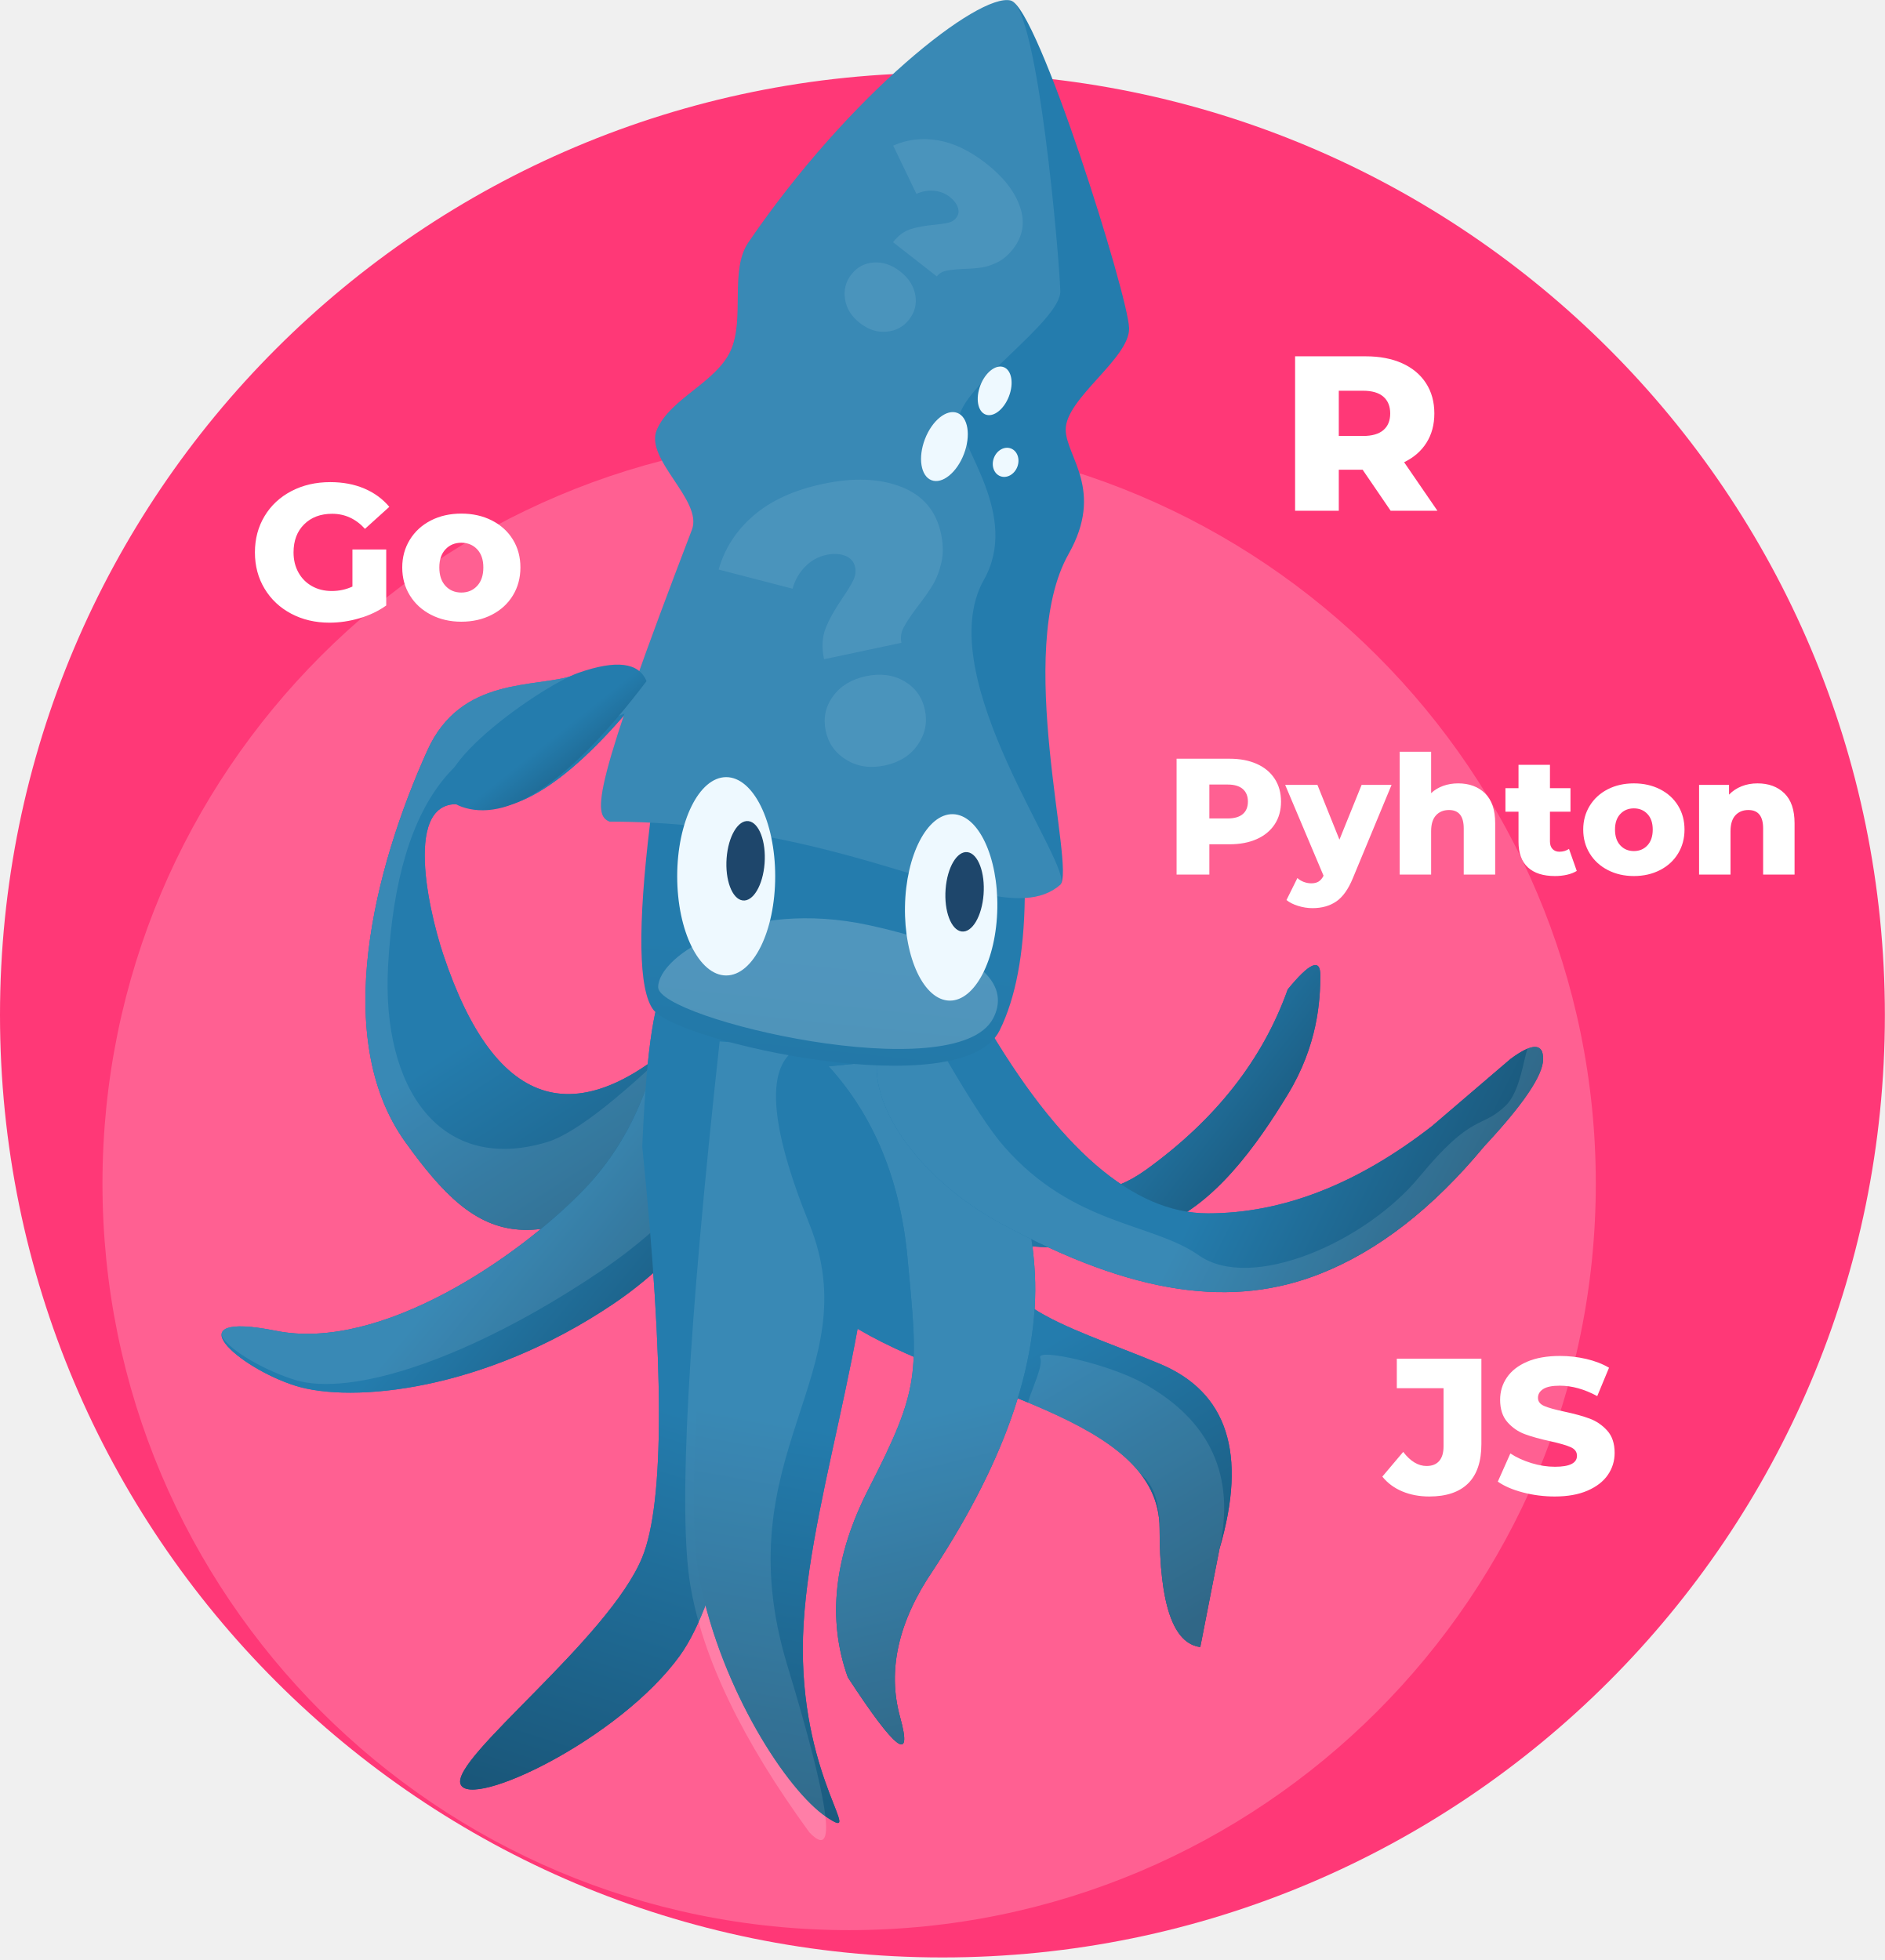
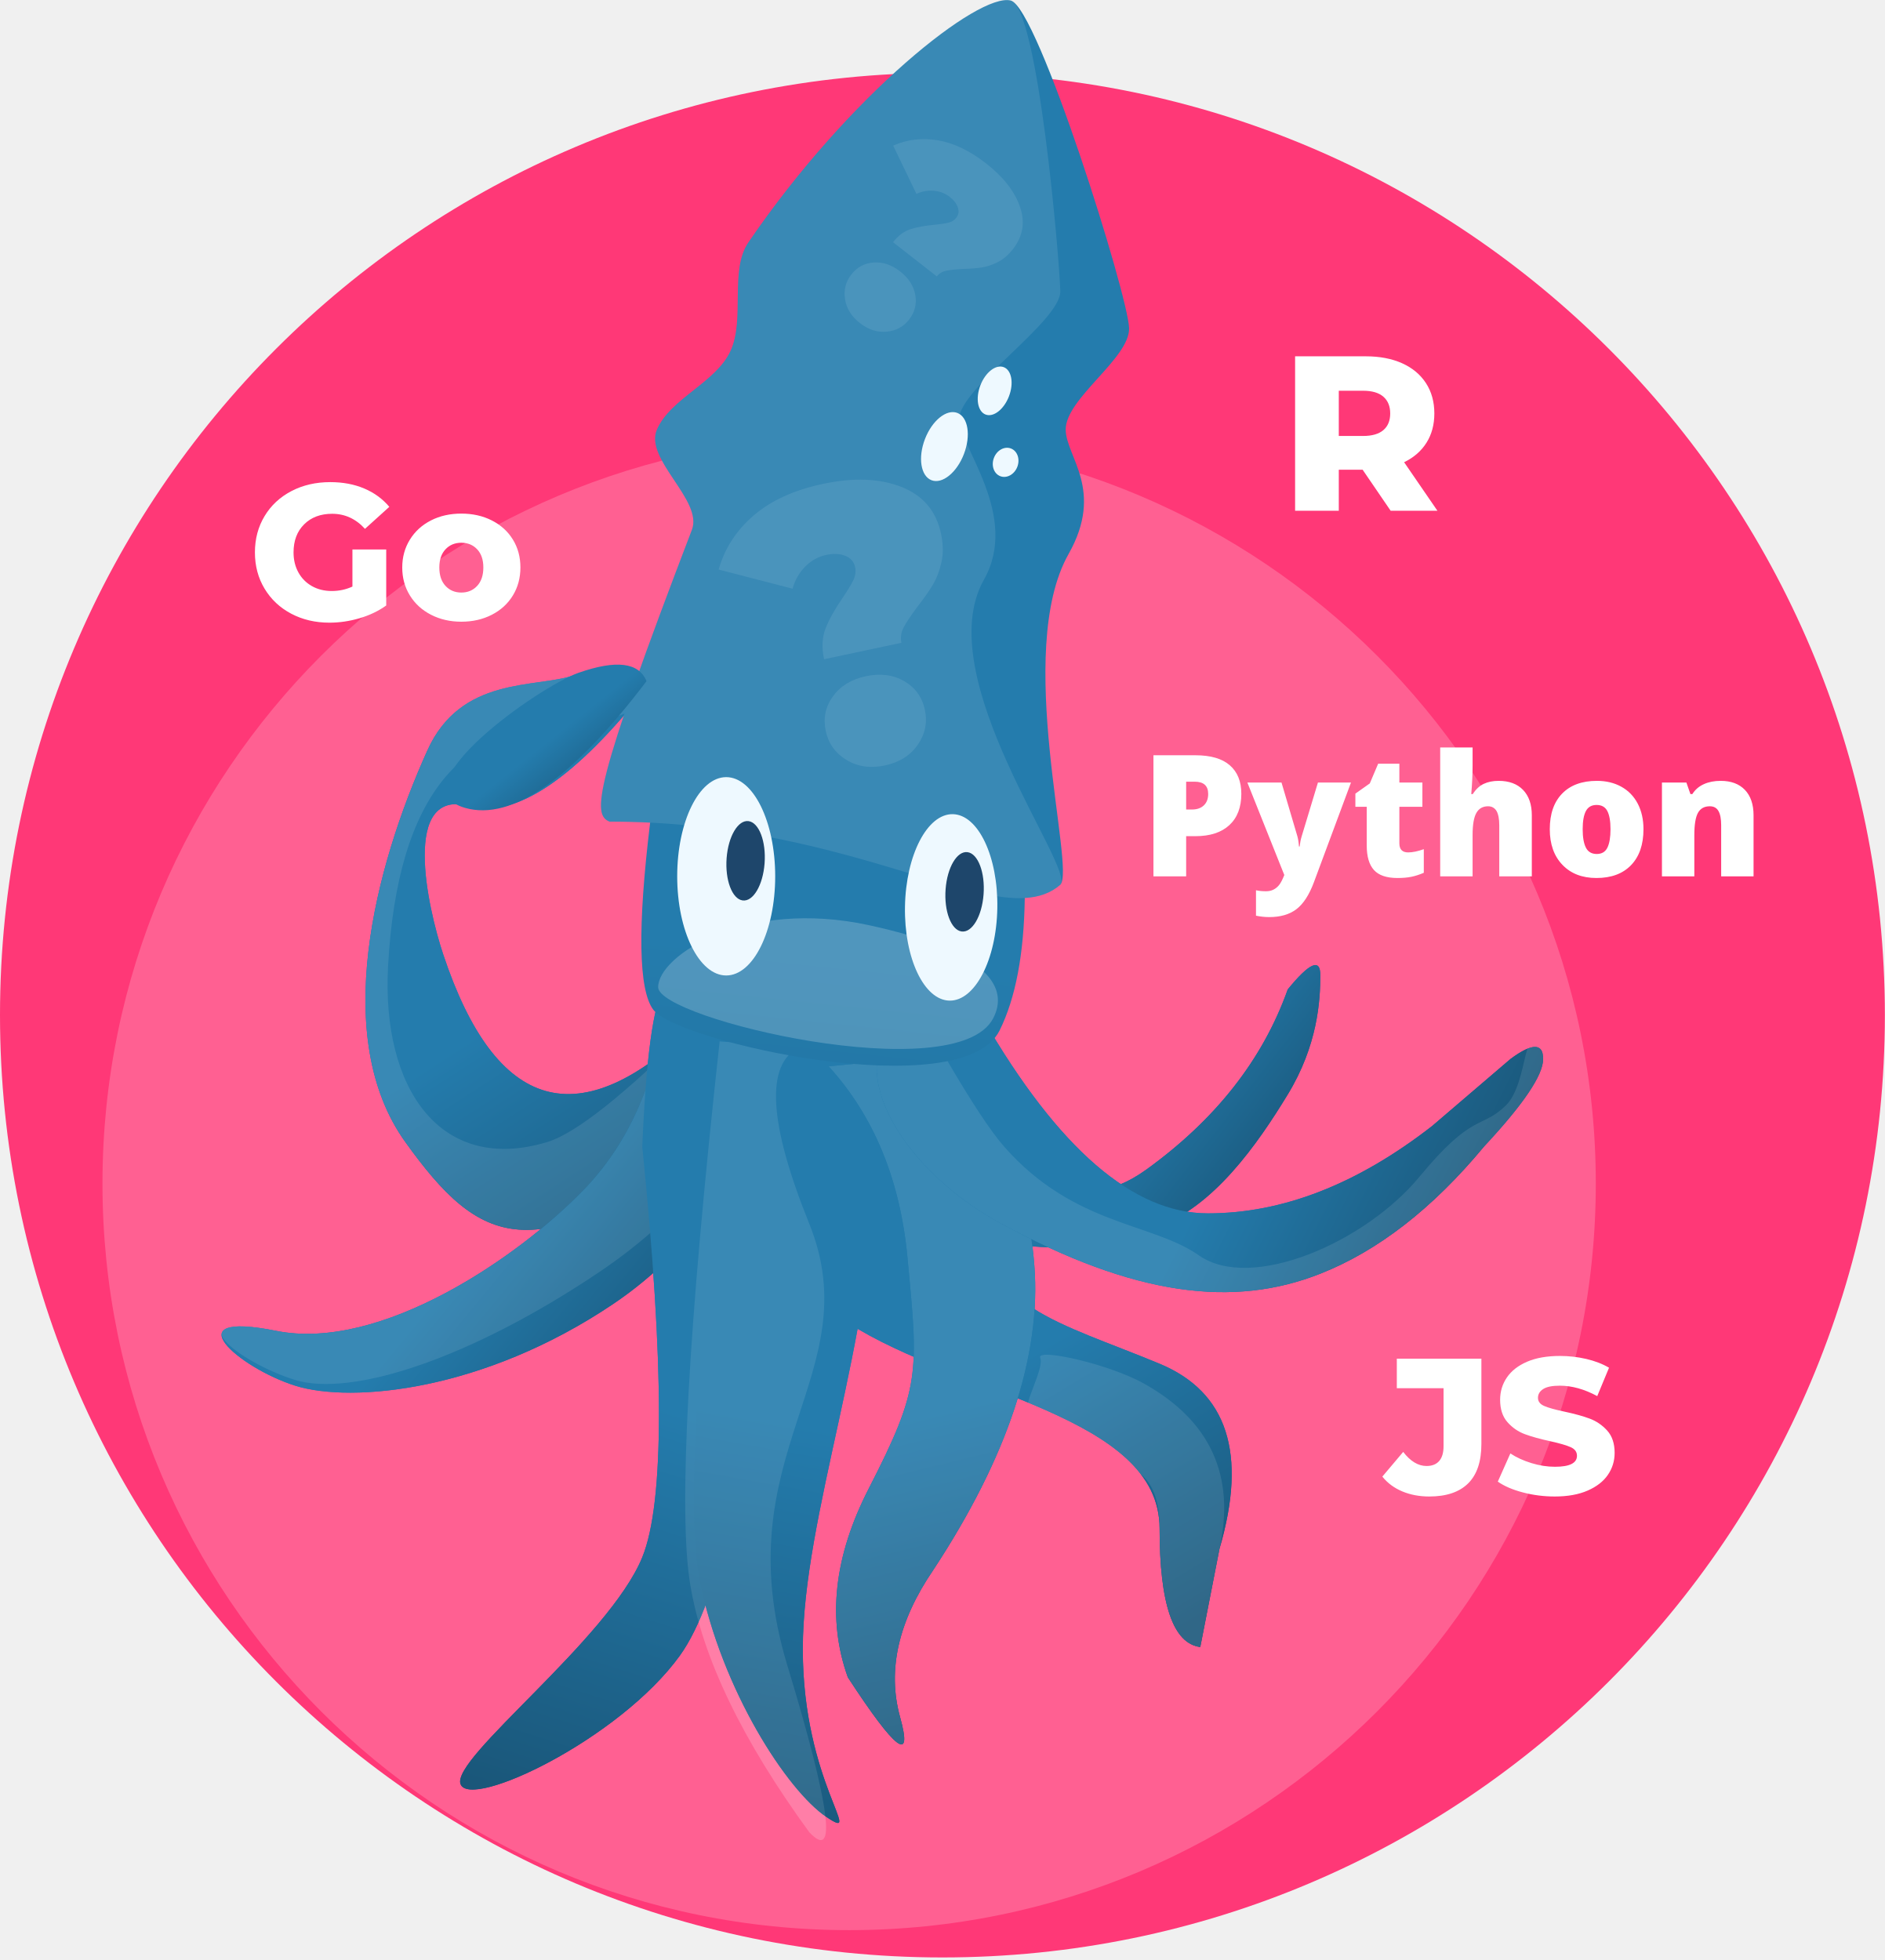
<svg xmlns="http://www.w3.org/2000/svg" xmlns:xlink="http://www.w3.org/1999/xlink" width="200px" height="208px" viewBox="0 0 200 208" version="1.1">
  <defs>
    <linearGradient x1="29.098%" y1="3.589%" x2="74.162%" y2="103.499%" id="linearGradient-1">
      <stop stop-color="#247CAD" offset="0%" />
      <stop stop-color="#247CAD" offset="48.428%" />
      <stop stop-color="#1A577A" offset="100%" />
    </linearGradient>
    <path d="M5.936,1.573 C-1.936,14.344 -1.936,23.26 5.936,28.319 C17.743,35.909 38.984,38.105 38.984,50.138 C38.984,58.16 40.423,62.35 43.301,62.709 L45.343,52.266 C48.303,42.178 46.183,35.638 38.984,32.646 C28.184,28.158 20.195,26.664 20.195,16.888 C20.195,10.37 20.148,4.741 20.056,0 L5.936,1.573 Z" id="path-2" />
    <linearGradient x1="26.459%" y1="3.589%" x2="77.214%" y2="103.499%" id="linearGradient-4">
      <stop stop-color="#247CAD" offset="0%" />
      <stop stop-color="#247CAD" offset="48.428%" />
      <stop stop-color="#1A577A" offset="100%" />
    </linearGradient>
    <path d="M35.075,38.222 C22.886,50.085 13.987,47.591 8.378,30.741 C6.708,25.725 3.885,13.015 11.194,15.018 C16.067,16.353 22.374,12.113 30.115,2.298 C28.815,0.195 26.194,-0.192 22.249,1.137 C18.141,2.521 10.275,1.194 6.708,9.09 C1.042,21.633 -3.556,39.639 4.362,50.665 C12.28,61.69 17.877,64.421 36.566,50.665 C49.025,41.494 50.488,37.346 40.956,38.222 L35.075,38.222 Z" id="path-5" />
    <linearGradient x1="12.157%" y1="28.485%" x2="93.746%" y2="74.801%" id="linearGradient-7">
      <stop stop-color="#247CAD" offset="0%" />
      <stop stop-color="#247CAD" offset="48.428%" />
      <stop stop-color="#1A577A" offset="100%" />
    </linearGradient>
    <path d="M47.36,0 C46.256,7.867 43.394,14.196 38.775,18.986 C31.845,26.171 17.201,36.211 6.125,33.988 C-4.95,31.764 2.169,37.94 8.158,39.814 C14.147,41.689 28.144,40.375 41.844,31.156 C50.978,25.011 56.988,15.765 59.876,3.419 L47.36,0 Z" id="path-8" />
    <linearGradient x1="12.157%" y1="31.424%" x2="93.746%" y2="71.413%" id="linearGradient-10">
      <stop stop-color="#247CAD" offset="0%" />
      <stop stop-color="#247CAD" offset="48.428%" />
      <stop stop-color="#1A577A" offset="100%" />
    </linearGradient>
    <linearGradient x1="44.282%" y1="3.589%" x2="56.61%" y2="103.499%" id="linearGradient-11">
      <stop stop-color="#247CAD" offset="0%" />
      <stop stop-color="#247CAD" offset="48.428%" />
      <stop stop-color="#1A577A" offset="100%" />
    </linearGradient>
    <linearGradient x1="48.239%" y1="3.589%" x2="52.036%" y2="103.499%" id="linearGradient-12">
      <stop stop-color="#247CAD" offset="0%" />
      <stop stop-color="#247CAD" offset="48.428%" />
      <stop stop-color="#1A577A" offset="100%" />
    </linearGradient>
    <linearGradient x1="46.593%" y1="3.589%" x2="53.938%" y2="103.499%" id="linearGradient-13">
      <stop stop-color="#247CAD" offset="0%" />
      <stop stop-color="#247CAD" offset="48.428%" />
      <stop stop-color="#1A577A" offset="100%" />
    </linearGradient>
    <path d="M11.105,0 C17.503,5.236 21.077,12.632 21.826,22.188 C22.575,31.744 19.001,42.526 11.105,54.534 C7.385,59.985 6.211,65.189 7.584,70.148 C8.957,75.107 7.109,73.699 2.039,65.925 C-0.173,59.765 0.565,53.092 4.252,45.906 C9.781,35.127 9.533,33.674 8.364,21.331 C7.584,13.103 4.798,6.354 0.006,1.086 L11.105,0 Z" id="path-14" />
    <linearGradient x1="12.157%" y1="42.241%" x2="93.746%" y2="58.944%" id="linearGradient-16">
      <stop stop-color="#247CAD" offset="0%" />
      <stop stop-color="#247CAD" offset="48.428%" />
      <stop stop-color="#1A577A" offset="100%" />
    </linearGradient>
    <path d="M11.607,0 C19.561,13.702 27.496,20.553 35.412,20.553 C43.329,20.553 51.258,17.465 59.199,11.288 L67.512,4.174 C69.827,2.459 70.985,2.459 70.985,4.174 C70.985,5.889 68.883,8.998 64.679,13.5 C59.242,20.047 53.466,24.531 47.351,26.952 C38.179,30.584 27.667,29.393 13.279,21.528 C5.306,17.169 -0.503,9.585 0.354,3.973 C0.47,3.213 1.577,2.914 3.673,3.074 L11.607,0 Z" id="path-17" />
    <path d="M5.936,1.573 C-1.936,14.344 -1.936,23.26 5.936,28.319 C17.743,35.909 38.984,38.105 38.984,50.138 C38.984,58.16 40.423,62.35 43.301,62.709 L45.343,52.266 C48.303,42.178 46.183,35.638 38.984,32.646 C28.184,28.158 20.195,26.664 20.195,16.888 C20.195,10.37 20.148,4.741 20.056,0 L5.936,1.573 Z" id="path-19" />
    <path d="M35.075,38.222 C22.886,50.085 13.987,47.591 8.378,30.741 C6.708,25.725 3.885,13.015 11.194,15.018 C16.067,16.353 22.374,12.113 30.115,2.298 C28.815,0.195 26.194,-0.192 22.249,1.137 C18.141,2.521 10.275,1.194 6.708,9.09 C1.042,21.633 -3.556,39.639 4.362,50.665 C12.28,61.69 17.877,64.421 36.566,50.665 C49.025,41.494 50.488,37.346 40.956,38.222 L35.075,38.222 Z" id="path-21" />
    <path d="M47.36,0 C46.256,7.867 43.394,14.196 38.775,18.986 C31.845,26.171 17.201,36.211 6.125,33.988 C-4.95,31.764 2.169,37.94 8.158,39.814 C14.147,41.689 28.144,40.375 41.844,31.156 C50.978,25.011 56.988,15.765 59.876,3.419 L47.36,0 Z" id="path-23" />
    <path d="M11.105,0 C17.503,5.236 21.077,12.632 21.826,22.188 C22.575,31.744 19.001,42.526 11.105,54.534 C7.385,59.985 6.211,65.189 7.584,70.148 C8.957,75.107 7.109,73.699 2.039,65.925 C-0.173,59.765 0.565,53.092 4.252,45.906 C9.781,35.127 9.533,33.674 8.364,21.331 C7.584,13.103 4.798,6.354 0.006,1.086 L11.105,0 Z" id="path-25" />
    <path d="M11.607,0 C19.561,13.702 27.496,20.553 35.412,20.553 C43.329,20.553 51.258,17.465 59.199,11.288 L67.512,4.174 C69.827,2.459 70.985,2.459 70.985,4.174 C70.985,5.889 68.883,8.998 64.679,13.5 C59.242,20.047 53.466,24.531 47.351,26.952 C38.179,30.584 27.667,29.393 13.279,21.528 C5.306,17.169 -0.503,9.585 0.354,3.973 C0.47,3.213 1.577,2.914 3.673,3.074 L11.607,0 Z" id="path-27" />
    <linearGradient x1="47.853%" y1="0%" x2="57.44%" y2="184.893%" id="linearGradient-29">
      <stop stop-color="#247CAD" offset="0%" />
      <stop stop-color="#247CAD" offset="48.428%" />
      <stop stop-color="#1A577A" offset="100%" />
    </linearGradient>
    <linearGradient x1="12.157%" y1="25.452%" x2="83.543%" y2="90.424%" id="linearGradient-30">
      <stop stop-color="#247CAD" offset="0%" />
      <stop stop-color="#247CAD" offset="48.428%" />
      <stop stop-color="#1A577A" offset="100%" />
    </linearGradient>
    <path d="M2.01,15.205 C6.966,16.617 13.382,12.134 21.256,1.756 C20.451,-0.239 18.043,-0.534 14.031,0.871 C9.852,2.335 -5.424,13.088 2.01,15.205 Z" id="path-31" />
  </defs>
  <g id="Symbols" stroke="none" stroke-width="1" fill="none" fill-rule="evenodd">
    <g id="Learner">
      <g>
        <circle id="learner-Background-14" fill="#FF3877" cx="100" cy="107.729" r="100" />
        <circle id="learner-Background-13" fill-opacity="0.2" fill="#FFFFFF" cx="90.1" cy="125.604" r="79.227" />
        <g id="learner-Arms-12" transform="translate(23.18841, 70.5314)">
          <g id="Group-3" transform="translate(60.86957, 41.54589)">
            <mask id="mask-3" fill="white">
              <use xlink:href="#path-2" />
            </mask>
            <use id="Path-14" fill="url(#linearGradient-1)" xlink:href="#path-2" />
            <path d="M32.062,42.361 C34.346,43.735 38.984,42.647 38.984,50.138 C38.984,58.16 40.423,62.35 43.301,62.709 L45.343,52.266 C47.043,44.515 44.362,38.672 37.298,34.736 C33.547,32.646 25.864,30.948 26.32,32.024 C26.776,33.1 24.407,37.208 25.159,37.208 C25.709,37.208 30.521,41.435 32.062,42.361 Z" id="Path-14" fill-opacity="0.1" fill="#FFFFFF" mask="url(#mask-3)" />
          </g>
          <g id="Group-4" transform="translate(15.45894, 0)">
            <mask id="mask-6" fill="white">
              <use xlink:href="#path-5" />
            </mask>
            <use id="Path-13" fill="url(#linearGradient-4)" xlink:href="#path-5" />
            <path d="M35.075,38.222 C27.679,45.596 22.459,49.744 19.416,50.665 C8.102,54.088 1.824,45.012 2.528,32.012 C3.516,13.765 10.553,5.336 23.641,6.726 L30.115,4.238 C28.957,-0.198 26.405,-1.752 22.461,-0.423 C18.353,0.961 10.275,1.194 6.708,9.09 C1.042,21.633 -3.556,39.639 4.362,50.665 C12.28,61.69 17.877,64.421 36.566,50.665 C49.025,41.494 50.488,37.346 40.956,38.222 L35.075,38.222 Z" id="Path-13" fill-opacity="0.1" fill="#FFFFFF" mask="url(#mask-6)" />
          </g>
          <g id="Group-5" transform="translate(0, 36.71498)">
            <mask id="mask-9" fill="white">
              <use xlink:href="#path-8" />
            </mask>
            <use id="Path-11" fill="url(#linearGradient-7)" xlink:href="#path-8" />
            <path d="M47.36,0 C46.256,7.867 43.394,14.196 38.775,18.986 C31.845,26.171 17.201,36.211 6.125,33.988 C-4.95,31.764 2.08,37.306 8.069,39.181 C14.058,41.056 26.689,36.97 40.39,27.751 C49.523,21.606 56.019,13.495 59.876,3.419 L47.36,0 Z" id="Path-11" fill-opacity="0.1" fill="#FFFFFF" mask="url(#mask-9)" />
          </g>
          <path d="M77.037,42.04 C83.931,55.059 91.061,58.911 98.429,53.597 C105.796,48.283 110.802,41.907 113.447,34.469 C115.754,31.639 116.908,31.133 116.908,32.95 C116.908,35.676 116.627,40.404 113.447,45.626 C110.267,50.849 105.546,57.664 99.401,59.737 C93.255,61.809 82.793,64.317 76.355,56.533 C72.062,51.344 69.799,46.513 69.565,42.04 L77.037,42.04 Z" id="Path-10" fill="url(#linearGradient-10)" />
          <g id="Path-12" transform="translate(47.343, 78.74396) scale(-1, 1) translate(-47.343, -78.74396) translate(25.12077, 31.88406)">
            <path d="M24.604,19.273 C22.246,42.534 22.246,57.057 24.604,62.843 C28.14,71.521 44.937,84.175 43.885,86.923 C42.834,89.671 27.004,82.144 20.611,73.278 C16.28,67.271 13.721,52.915 11.75,41.116 C9.213,25.933 9.41,12.904 11.75,6.109 C13.509,1 19.318,-2.57 22.297,2.342 C23.439,4.227 24.208,9.871 24.604,19.273 Z" id="Path-6" fill="url(#linearGradient-11)" />
            <path d="M5.056,90.412 C9.208,87.635 16.179,76.954 18.512,65.285 C20.067,57.506 18.696,37.785 14.398,6.123 L7.569,2.365 C2.523,3.955 0,10.521 0,22.064 C0,39.379 7.569,58.453 7.569,72.604 C7.569,86.756 0.904,93.189 5.056,90.412 Z" id="Path-7" fill="url(#linearGradient-12)" />
            <path d="M9.065,92.256 C15.672,82.112 19.417,73.15 20.299,65.372 C21.182,57.594 19.138,38.455 14.167,7.956 L5.798,9.039 C9.464,10.653 9.427,16.894 5.687,27.762 C0.077,44.064 16.107,51.622 10.463,74.448 C6.701,89.665 6.235,95.601 9.065,92.256 Z" id="Path-7" fill-opacity="0.1" fill="#FFFFFF" transform="translate(12.48789, 50.55791) rotate(3) translate(-12.48789, -50.55791) " />
          </g>
          <g id="Group-2" transform="translate(64.7343, 41.54589)">
            <mask id="mask-15" fill="white">
              <use xlink:href="#path-14" />
            </mask>
            <use id="Path-9" fill="url(#linearGradient-13)" xlink:href="#path-14" />
            <path d="M11.105,0 C17.503,5.236 21.077,12.632 21.826,22.188 C22.575,31.744 19.001,42.526 11.105,54.534 C7.385,59.985 6.211,65.189 7.584,70.148 C8.957,75.107 7.109,73.699 2.039,65.925 C-0.173,59.765 0.565,53.092 4.252,45.906 C9.781,35.127 9.533,33.674 8.364,21.331 C7.584,13.103 4.798,6.354 0.006,1.086 L11.105,0 Z" id="Path-9" fill-opacity="0.1" fill="#FFFFFF" mask="url(#mask-15)" />
          </g>
          <g id="Group" transform="translate(69.56522, 37.68116)">
            <mask id="mask-18" fill="white">
              <use xlink:href="#path-17" />
            </mask>
            <use id="Path-3" fill="url(#linearGradient-16)" xlink:href="#path-17" />
            <path d="M7.542,3.973 C10.277,8.681 12.369,11.857 13.818,13.5 C21.188,21.865 29.496,21.528 34.45,25.006 C40.029,28.923 52.139,23.599 57.84,16.692 C63.541,9.785 64.37,11.65 66.991,9.14 C69.613,6.63 68.748,-1.192 71.124,3.973 C72.708,7.416 70.56,10.592 64.679,13.5 C59.242,20.047 53.466,24.531 47.351,26.952 C38.179,30.584 27.667,29.393 13.279,21.528 C5.306,17.169 -0.503,9.585 0.354,3.973 C0.47,3.213 1.577,2.914 3.673,3.074 L7.542,3.973 Z" id="Path-3" fill-opacity="0.1" fill="#FFFFFF" mask="url(#mask-18)" />
          </g>
        </g>
        <g id="learner-Arms-11" transform="translate(23.18841, 70.5314)">
          <g id="Group-3" transform="translate(60.86957, 41.54589)">
            <mask id="mask-20" fill="white">
              <use xlink:href="#path-19" />
            </mask>
            <use id="Path-14" fill="url(#linearGradient-1)" xlink:href="#path-19" />
            <path d="M32.062,42.361 C34.346,43.735 38.984,42.647 38.984,50.138 C38.984,58.16 40.423,62.35 43.301,62.709 L45.343,52.266 C47.043,44.515 44.362,38.672 37.298,34.736 C33.547,32.646 25.864,30.948 26.32,32.024 C26.776,33.1 24.407,37.208 25.159,37.208 C25.709,37.208 30.521,41.435 32.062,42.361 Z" id="Path-14" fill-opacity="0.1" fill="#FFFFFF" mask="url(#mask-20)" />
          </g>
          <g id="Group-4" transform="translate(15.45894, 0)">
            <mask id="mask-22" fill="white">
              <use xlink:href="#path-21" />
            </mask>
            <use id="Path-13" fill="url(#linearGradient-4)" xlink:href="#path-21" />
            <path d="M35.075,38.222 C27.679,45.596 22.459,49.744 19.416,50.665 C8.102,54.088 1.824,45.012 2.528,32.012 C3.516,13.765 10.553,5.336 23.641,6.726 L30.115,4.238 C28.957,-0.198 26.405,-1.752 22.461,-0.423 C18.353,0.961 10.275,1.194 6.708,9.09 C1.042,21.633 -3.556,39.639 4.362,50.665 C12.28,61.69 17.877,64.421 36.566,50.665 C49.025,41.494 50.488,37.346 40.956,38.222 L35.075,38.222 Z" id="Path-13" fill-opacity="0.1" fill="#FFFFFF" mask="url(#mask-22)" />
          </g>
          <g id="Group-5" transform="translate(0, 36.71498)">
            <mask id="mask-24" fill="white">
              <use xlink:href="#path-23" />
            </mask>
            <use id="Path-11" fill="url(#linearGradient-7)" xlink:href="#path-23" />
            <path d="M47.36,0 C46.256,7.867 43.394,14.196 38.775,18.986 C31.845,26.171 17.201,36.211 6.125,33.988 C-4.95,31.764 2.08,37.306 8.069,39.181 C14.058,41.056 26.689,36.97 40.39,27.751 C49.523,21.606 56.019,13.495 59.876,3.419 L47.36,0 Z" id="Path-11" fill-opacity="0.1" fill="#FFFFFF" mask="url(#mask-24)" />
          </g>
          <path d="M77.037,42.04 C83.931,55.059 91.061,58.911 98.429,53.597 C105.796,48.283 110.802,41.907 113.447,34.469 C115.754,31.639 116.908,31.133 116.908,32.95 C116.908,35.676 116.627,40.404 113.447,45.626 C110.267,50.849 105.546,57.664 99.401,59.737 C93.255,61.809 82.793,64.317 76.355,56.533 C72.062,51.344 69.799,46.513 69.565,42.04 L77.037,42.04 Z" id="Path-10" fill="url(#linearGradient-10)" />
          <g id="Path-12" transform="translate(47.343, 78.74396) scale(-1, 1) translate(-47.343, -78.74396) translate(25.12077, 31.88406)">
            <path d="M24.604,19.273 C22.246,42.534 22.246,57.057 24.604,62.843 C28.14,71.521 44.937,84.175 43.885,86.923 C42.834,89.671 27.004,82.144 20.611,73.278 C16.28,67.271 13.721,52.915 11.75,41.116 C9.213,25.933 9.41,12.904 11.75,6.109 C13.509,1 19.318,-2.57 22.297,2.342 C23.439,4.227 24.208,9.871 24.604,19.273 Z" id="Path-6" fill="url(#linearGradient-11)" />
            <path d="M5.056,90.412 C9.208,87.635 16.179,76.954 18.512,65.285 C20.067,57.506 18.696,37.785 14.398,6.123 L7.569,2.365 C2.523,3.955 0,10.521 0,22.064 C0,39.379 7.569,58.453 7.569,72.604 C7.569,86.756 0.904,93.189 5.056,90.412 Z" id="Path-7" fill="url(#linearGradient-12)" />
            <path d="M9.065,92.256 C15.672,82.112 19.417,73.15 20.299,65.372 C21.182,57.594 19.138,38.455 14.167,7.956 L5.798,9.039 C9.464,10.653 9.427,16.894 5.687,27.762 C0.077,44.064 16.107,51.622 10.463,74.448 C6.701,89.665 6.235,95.601 9.065,92.256 Z" id="Path-7" fill-opacity="0.1" fill="#FFFFFF" transform="translate(12.48789, 50.55791) rotate(3) translate(-12.48789, -50.55791) " />
          </g>
          <g id="Group-2" transform="translate(64.7343, 41.54589)">
            <mask id="mask-26" fill="white">
              <use xlink:href="#path-25" />
            </mask>
            <use id="Path-9" fill="url(#linearGradient-13)" xlink:href="#path-25" />
            <path d="M11.105,0 C17.503,5.236 21.077,12.632 21.826,22.188 C22.575,31.744 19.001,42.526 11.105,54.534 C7.385,59.985 6.211,65.189 7.584,70.148 C8.957,75.107 7.109,73.699 2.039,65.925 C-0.173,59.765 0.565,53.092 4.252,45.906 C9.781,35.127 9.533,33.674 8.364,21.331 C7.584,13.103 4.798,6.354 0.006,1.086 L11.105,0 Z" id="Path-9" fill-opacity="0.1" fill="#FFFFFF" mask="url(#mask-26)" />
          </g>
          <g id="Group" transform="translate(69.56522, 37.68116)">
            <mask id="mask-28" fill="white">
              <use xlink:href="#path-27" />
            </mask>
            <use id="Path-3" fill="url(#linearGradient-16)" xlink:href="#path-27" />
            <path d="M7.542,3.973 C10.277,8.681 12.369,11.857 13.818,13.5 C21.188,21.865 29.496,21.528 34.45,25.006 C40.029,28.923 52.139,23.599 57.84,16.692 C63.541,9.785 64.37,11.65 66.991,9.14 C69.613,6.63 68.748,-1.192 71.124,3.973 C72.708,7.416 70.56,10.592 64.679,13.5 C59.242,20.047 53.466,24.531 47.351,26.952 C38.179,30.584 27.667,29.393 13.279,21.528 C5.306,17.169 -0.503,9.585 0.354,3.973 C0.47,3.213 1.577,2.914 3.673,3.074 L7.542,3.973 Z" id="Path-3" fill-opacity="0.1" fill="#FFFFFF" mask="url(#mask-28)" />
          </g>
        </g>
        <g id="learner-Head-10" transform="translate(91.78744, 57.00483) scale(-1, 1) translate(-91.78744, -57.00483) translate(63.76812, 0)">
          <path d="M12.56,0.056 C15.946,-0.791 29.636,9.963 40.392,25.714 C42.43,28.699 40.726,33.823 42.295,37.242 C43.84,40.608 48.664,42.266 50.105,45.591 C51.465,48.73 45.191,53.09 46.389,56.218 C56.945,83.784 56.945,86.454 55.132,87.193 C53.66,87.193 52.224,87.23 50.824,87.299 C52.169,98.43 52.057,105.047 50.491,107.15 C47.936,110.581 17.695,117.344 13.74,109.352 C12.042,105.921 11.153,101.237 11.071,95.298 C9.581,95.213 8.33,94.788 7.301,93.896 C5.632,92.196 12.269,69.144 6.421,58.79 C2.582,51.995 6.709,48.454 6.727,45.591 C6.747,42.284 -0.083,38.02 0.001,34.82 C0.091,31.388 9.674,0.777 12.56,0.056 Z" id="Combined-Shape" fill="url(#linearGradient-29)" />
          <path d="M50.654,0.056 C53.54,0.777 55.823,27.454 55.913,30.887 C55.997,34.087 45.161,41.185 45.181,44.491 C45.199,47.354 51.648,54.724 47.809,61.52 C41.96,71.873 57.582,92.196 55.913,93.896 C49.585,99.381 34.84,87.193 8.082,87.193 C6.269,86.454 6.269,83.784 16.825,56.218 C18.023,53.09 11.749,48.73 13.109,45.591 C14.55,42.266 19.374,40.608 20.919,37.242 C22.488,33.823 20.784,28.699 22.822,25.714 C33.578,9.963 47.268,-0.791 50.654,0.056 Z" id="Triangle" fill-opacity="0.1" fill="#FFFFFF" transform="translate(31.607, 47.66203) scale(-1, 1) translate(-31.607, -47.66203) " />
          <path d="M27.597,98.184 C40.636,95.351 49.971,101.383 49.971,104.763 C49.971,108.143 18.405,115.581 14.437,108.093 C12.787,104.979 14.559,101.018 27.597,98.184 Z" id="Rectangle" fill-opacity="0.2" fill="#FFFFFF" />
        </g>
        <g id="learner-Eyes-9" transform="translate(88.88889, 94.2029) scale(-1, -1) translate(-88.88889, -94.2029) translate(71.49759, 82.1256)">
          <ellipse id="Oval" fill="#EEF9FF" transform="translate(5.356332, 9.984805) rotate(1) translate(-5.356332, -9.984805) " cx="5.356" cy="9.985" rx="4.9" ry="9.895" />
          <path d="M3.467,15.832 C2.361,15.64 1.671,13.606 1.927,11.29 C2.183,8.973 3.288,7.252 4.394,7.444 C5.501,7.637 6.19,9.671 5.934,11.987 C5.678,14.303 4.573,16.025 3.467,15.832 Z" id="Oval" fill="#1E466B" transform="translate(3.930647, 11.63823) rotate(-2) translate(-3.930647, -11.63823) " />
          <ellipse id="Oval" fill="#EEF9FF" cx="29.225" cy="13.285" rx="5.199" ry="10.524" />
          <path d="M26.703,19.126 C25.597,18.933 24.907,16.899 25.163,14.583 C25.419,12.267 26.524,10.545 27.63,10.738 C28.737,10.93 29.426,12.964 29.17,15.281 C28.914,17.597 27.809,19.318 26.703,19.126 Z" id="Oval" fill="#1E466B" transform="translate(27.16671, 14.93181) rotate(-2) translate(-27.16671, -14.93181) " />
        </g>
        <g id="learner-Top-arm-8" transform="translate(47.343, 70.5314)">
          <mask id="mask-32" fill="white">
            <use xlink:href="#path-31" />
          </mask>
          <use id="Path-13" fill="url(#linearGradient-30)" xlink:href="#path-31" />
        </g>
        <path d="M151.655,158.812 C150.604,158.812 149.648,158.631 148.787,158.269 C147.927,157.907 147.223,157.384 146.677,156.701 L148.89,154.079 C149.654,155.076 150.481,155.575 151.369,155.575 C151.956,155.575 152.403,155.397 152.711,155.042 C153.018,154.687 153.172,154.168 153.172,153.485 L153.172,147.318 L148.213,147.318 L148.213,144.183 L157.187,144.183 L157.187,153.239 C157.187,155.097 156.719,156.49 155.784,157.418 C154.848,158.347 153.472,158.812 151.655,158.812 Z M164.972,158.812 C163.812,158.812 162.685,158.668 161.592,158.381 C160.499,158.095 159.612,157.712 158.929,157.234 L160.26,154.243 C160.902,154.666 161.647,155.008 162.493,155.267 C163.34,155.527 164.173,155.657 164.993,155.657 C166.55,155.657 167.329,155.267 167.329,154.489 C167.329,154.079 167.107,153.775 166.663,153.577 C166.219,153.379 165.505,153.171 164.522,152.952 C163.443,152.72 162.541,152.471 161.817,152.204 C161.093,151.938 160.472,151.511 159.953,150.924 C159.434,150.337 159.174,149.544 159.174,148.547 C159.174,147.673 159.413,146.884 159.892,146.181 C160.37,145.477 161.083,144.921 162.032,144.511 C162.982,144.101 164.146,143.897 165.526,143.897 C166.468,143.897 167.397,144.002 168.312,144.214 C169.227,144.426 170.033,144.737 170.73,145.146 L169.48,148.158 C168.114,147.42 166.789,147.052 165.505,147.052 C164.699,147.052 164.112,147.171 163.743,147.41 C163.374,147.649 163.19,147.96 163.19,148.342 C163.19,148.725 163.409,149.012 163.846,149.203 C164.283,149.394 164.986,149.592 165.956,149.797 C167.049,150.029 167.953,150.278 168.671,150.545 C169.388,150.811 170.009,151.235 170.535,151.815 C171.061,152.396 171.324,153.184 171.324,154.181 C171.324,155.042 171.085,155.82 170.607,156.517 C170.129,157.214 169.412,157.77 168.455,158.187 C167.499,158.603 166.338,158.812 164.972,158.812 Z" id="learner-JS-7" fill="#FFFFFF" />
-         <path d="M130.464,80.517 C131.576,80.517 132.542,80.702 133.362,81.071 C134.181,81.439 134.813,81.966 135.258,82.651 C135.703,83.336 135.926,84.141 135.926,85.066 C135.926,85.991 135.703,86.793 135.258,87.472 C134.813,88.151 134.181,88.675 133.362,89.043 C132.542,89.412 131.576,89.597 130.464,89.597 L128.322,89.597 L128.322,92.81 L124.845,92.81 L124.845,80.517 L130.464,80.517 Z M130.253,86.857 C130.968,86.857 131.506,86.702 131.869,86.392 C132.232,86.081 132.413,85.639 132.413,85.066 C132.413,84.492 132.232,84.047 131.869,83.731 C131.506,83.415 130.968,83.257 130.253,83.257 L128.322,83.257 L128.322,86.857 L130.253,86.857 Z M147.656,83.292 L143.547,93.197 C143.067,94.367 142.482,95.19 141.791,95.664 C141.1,96.138 140.257,96.375 139.262,96.375 C138.759,96.375 138.252,96.296 137.743,96.138 C137.234,95.98 136.821,95.772 136.505,95.515 L137.664,93.179 C137.851,93.355 138.077,93.492 138.34,93.592 C138.604,93.691 138.87,93.741 139.139,93.741 C139.455,93.741 139.716,93.677 139.921,93.548 C140.126,93.419 140.298,93.214 140.439,92.933 L136.365,83.292 L139.789,83.292 L142.125,89.105 L144.478,83.292 L147.656,83.292 Z M154.716,83.134 C155.898,83.134 156.85,83.485 157.57,84.188 C158.29,84.89 158.65,85.95 158.65,87.366 L158.65,92.81 L155.313,92.81 L155.313,87.911 C155.313,86.611 154.792,85.961 153.75,85.961 C153.176,85.961 152.717,86.149 152.371,86.523 C152.026,86.898 151.853,87.46 151.853,88.209 L151.853,92.81 L148.517,92.81 L148.517,79.78 L151.853,79.78 L151.853,84.17 C152.216,83.831 152.644,83.573 153.135,83.397 C153.627,83.222 154.154,83.134 154.716,83.134 Z M167.307,92.424 C167.026,92.599 166.684,92.734 166.28,92.828 C165.876,92.921 165.446,92.968 164.989,92.968 C163.748,92.968 162.794,92.664 162.127,92.055 C161.459,91.446 161.126,90.539 161.126,89.333 L161.126,86.137 L159.738,86.137 L159.738,83.643 L161.126,83.643 L161.126,81.167 L164.462,81.167 L164.462,83.643 L166.64,83.643 L166.64,86.137 L164.462,86.137 L164.462,89.298 C164.462,89.637 164.553,89.904 164.734,90.097 C164.916,90.29 165.159,90.387 165.463,90.387 C165.85,90.387 166.189,90.287 166.482,90.088 L167.307,92.424 Z M173.366,92.968 C172.347,92.968 171.428,92.757 170.609,92.336 C169.789,91.915 169.148,91.329 168.686,90.58 C168.223,89.831 167.992,88.982 167.992,88.034 C167.992,87.097 168.223,86.254 168.686,85.505 C169.148,84.756 169.786,84.173 170.6,83.757 C171.413,83.342 172.335,83.134 173.366,83.134 C174.396,83.134 175.321,83.342 176.14,83.757 C176.96,84.173 177.598,84.753 178.054,85.496 C178.511,86.239 178.739,87.085 178.739,88.034 C178.739,88.982 178.511,89.831 178.054,90.58 C177.598,91.329 176.96,91.915 176.14,92.336 C175.321,92.757 174.396,92.968 173.366,92.968 Z M173.366,90.317 C173.951,90.317 174.431,90.115 174.806,89.711 C175.18,89.307 175.368,88.748 175.368,88.034 C175.368,87.331 175.18,86.781 174.806,86.383 C174.431,85.985 173.951,85.786 173.366,85.786 C172.78,85.786 172.3,85.985 171.926,86.383 C171.551,86.781 171.364,87.331 171.364,88.034 C171.364,88.748 171.551,89.307 171.926,89.711 C172.3,90.115 172.78,90.317 173.366,90.317 Z M186.484,83.134 C187.666,83.134 188.617,83.485 189.337,84.188 C190.057,84.89 190.417,85.95 190.417,87.366 L190.417,92.81 L187.081,92.81 L187.081,87.911 C187.081,86.611 186.56,85.961 185.518,85.961 C184.944,85.961 184.485,86.149 184.139,86.523 C183.794,86.898 183.621,87.46 183.621,88.209 L183.621,92.81 L180.285,92.81 L180.285,83.292 L183.463,83.292 L183.463,84.328 C183.838,83.942 184.283,83.646 184.798,83.441 C185.313,83.237 185.875,83.134 186.484,83.134 Z" id="learner-Pyhton-6" fill="#FFFFFF" />
        <path d="M37.395,58.314 L40.981,58.314 L40.981,64.256 C40.161,64.843 39.219,65.294 38.154,65.608 C37.088,65.922 36.023,66.079 34.957,66.079 C33.455,66.079 32.103,65.762 30.901,65.127 C29.699,64.491 28.756,63.607 28.074,62.473 C27.391,61.34 27.049,60.056 27.049,58.622 C27.049,57.188 27.391,55.904 28.074,54.77 C28.756,53.636 29.706,52.752 30.921,52.117 C32.137,51.482 33.51,51.164 35.039,51.164 C36.378,51.164 37.58,51.389 38.645,51.84 C39.711,52.291 40.598,52.94 41.309,53.787 L38.727,56.122 C37.757,55.057 36.596,54.524 35.244,54.524 C34.015,54.524 33.025,54.896 32.274,55.641 C31.522,56.385 31.147,57.379 31.147,58.622 C31.147,59.414 31.317,60.121 31.659,60.742 C32,61.364 32.478,61.848 33.093,62.197 C33.708,62.545 34.411,62.719 35.203,62.719 C35.982,62.719 36.713,62.562 37.395,62.248 L37.395,58.314 Z M48.951,65.977 C47.762,65.977 46.69,65.731 45.734,65.239 C44.778,64.748 44.03,64.065 43.491,63.19 C42.951,62.316 42.681,61.326 42.681,60.22 C42.681,59.127 42.951,58.144 43.491,57.269 C44.03,56.395 44.775,55.716 45.724,55.231 C46.673,54.746 47.749,54.504 48.951,54.504 C50.153,54.504 51.232,54.746 52.188,55.231 C53.144,55.716 53.888,56.392 54.421,57.259 C54.954,58.127 55.22,59.113 55.22,60.22 C55.22,61.326 54.954,62.316 54.421,63.19 C53.888,64.065 53.144,64.748 52.188,65.239 C51.232,65.731 50.153,65.977 48.951,65.977 Z M48.951,62.883 C49.634,62.883 50.194,62.648 50.631,62.176 C51.068,61.705 51.286,61.053 51.286,60.22 C51.286,59.4 51.068,58.758 50.631,58.294 C50.194,57.829 49.634,57.597 48.951,57.597 C48.268,57.597 47.708,57.829 47.271,58.294 C46.834,58.758 46.615,59.4 46.615,60.22 C46.615,61.053 46.834,61.705 47.271,62.176 C47.708,62.648 48.268,62.883 48.951,62.883 Z" id="learner-Go-5" fill="#FFFFFF" />
        <path d="M144.585,49.848 L142.056,49.848 L142.056,54.203 L137.42,54.203 L137.42,37.813 L144.913,37.813 C146.396,37.813 147.683,38.059 148.776,38.55 C149.869,39.042 150.712,39.745 151.305,40.658 C151.898,41.571 152.195,42.644 152.195,43.877 C152.195,45.064 151.918,46.098 151.363,46.98 C150.809,47.862 150.017,48.552 148.987,49.052 L152.522,54.203 L147.559,54.203 L144.585,49.848 Z M147.512,43.877 C147.512,43.112 147.27,42.519 146.786,42.098 C146.302,41.676 145.584,41.466 144.632,41.466 L142.056,41.466 L142.056,46.266 L144.632,46.266 C145.584,46.266 146.302,46.059 146.786,45.645 C147.27,45.231 147.512,44.642 147.512,43.877 Z" id="learner-R-4" fill="#FFFFFF" />
        <path d="M86.765,69.405 C86.765,68.13 87.05,67.065 87.62,66.211 C88.191,65.357 89.005,64.428 90.065,63.424 C90.744,62.773 91.239,62.245 91.551,61.838 C91.864,61.431 92.02,60.997 92.02,60.536 C92.02,59.939 91.762,59.472 91.246,59.133 C90.73,58.793 90.078,58.624 89.291,58.624 C88.422,58.624 87.607,58.875 86.846,59.377 C86.086,59.878 85.489,60.55 85.054,61.39 L77.803,57.77 C78.889,55.708 80.498,54.095 82.63,52.929 C84.762,51.762 87.39,51.179 90.513,51.179 C93.826,51.179 96.514,51.857 98.578,53.213 C100.642,54.569 101.674,56.481 101.674,58.949 C101.674,60.089 101.477,61.085 101.084,61.94 C100.69,62.794 100.221,63.513 99.678,64.096 C99.135,64.679 98.443,65.323 97.601,66.028 C96.732,66.787 96.107,67.398 95.727,67.859 C95.347,68.32 95.157,68.835 95.157,69.405 L86.765,69.405 Z M90.735,81.772 C89.16,81.772 87.87,81.298 86.866,80.349 C85.861,79.399 85.358,78.247 85.358,76.891 C85.358,75.508 85.861,74.362 86.866,73.453 C87.87,72.545 89.16,72.09 90.735,72.09 C92.311,72.09 93.601,72.545 94.605,73.453 C95.61,74.362 96.113,75.508 96.113,76.891 C96.113,78.247 95.61,79.399 94.605,80.349 C93.601,81.298 92.311,81.772 90.735,81.772 Z" id="learner-?-3" fill-opacity="0.1" fill="#EEF9FF" transform="translate(89.73868, 66.47588) rotate(-12) translate(-89.73868, -66.47588) " />
        <path d="M95.466,27.386 C95.466,26.5 95.667,25.76 96.068,25.167 C96.468,24.573 97.041,23.927 97.785,23.23 C98.262,22.777 98.611,22.41 98.83,22.127 C99.05,21.844 99.159,21.543 99.159,21.222 C99.159,20.807 98.978,20.482 98.615,20.247 C98.253,20.011 97.795,19.893 97.241,19.893 C96.631,19.893 96.058,20.068 95.524,20.416 C94.989,20.765 94.569,21.232 94.264,21.816 L89.168,19.299 C89.932,17.867 91.062,16.745 92.561,15.935 C94.059,15.124 95.905,14.719 98.1,14.719 C100.429,14.719 102.318,15.19 103.769,16.133 C105.219,17.075 105.944,18.404 105.944,20.119 C105.944,20.911 105.806,21.604 105.529,22.198 C105.252,22.791 104.923,23.291 104.542,23.696 C104.16,24.102 103.673,24.549 103.081,25.039 C102.471,25.567 102.032,25.991 101.765,26.312 C101.497,26.632 101.364,26.99 101.364,27.386 L95.466,27.386 Z M97.976,36.312 C96.837,36.312 95.905,35.972 95.178,35.29 C94.452,34.609 94.089,33.782 94.089,32.81 C94.089,31.817 94.452,30.995 95.178,30.343 C95.905,29.691 96.837,29.365 97.976,29.365 C99.114,29.365 100.047,29.691 100.773,30.343 C101.5,30.995 101.863,31.817 101.863,32.81 C101.863,33.782 101.5,34.609 100.773,35.29 C100.047,35.972 99.114,36.312 97.976,36.312 Z" id="learner-?-2" fill-opacity="0.1" fill="#EEF9FF" transform="translate(97.55621, 25.5154) rotate(38) translate(-97.55621, -25.5154) " />
        <g id="learner-Group-6-1" transform="translate(104.1321, 46.36855) rotate(221) translate(-104.1321, -46.36855) translate(98.335, 38.63627)" fill="#EEF9FF">
          <ellipse id="Oval" transform="translate(7.94256, 12.34828) scale(-1, 1) rotate(20) translate(-7.94256, -12.34828) " cx="7.943" cy="12.348" rx="1.624" ry="2.692" />
          <ellipse id="Oval" transform="translate(8.085249, 4.388106) scale(-1, 1) rotate(20) translate(-8.085249, -4.388106) " cx="8.085" cy="4.388" rx="2.215" ry="3.825" />
          <ellipse id="Oval" transform="translate(2.087529, 7.385466) scale(-1, 1) rotate(20) translate(-2.087529, -7.385466) " cx="2.088" cy="7.385" rx="1.329" ry="1.575" />
        </g>
+         <path d="M125.86,93 L125.86,88.737 L126.836,88.737 C128.395,88.737 129.597,88.346 130.444,87.564 C131.291,86.782 131.714,85.673 131.714,84.237 C131.714,82.931 131.307,81.923 130.492,81.214 C129.678,80.505 128.459,80.15 126.836,80.15 L126.836,80.15 L122.389,80.15 L122.389,93 L125.86,93 Z M126.493,85.907 L125.86,85.907 L125.86,82.954 L126.757,82.954 C127.718,82.954 128.198,83.388 128.198,84.255 C128.198,84.771 128.044,85.175 127.737,85.468 C127.429,85.761 127.015,85.907 126.493,85.907 L126.493,85.907 Z M134.676,97.324 C135.859,97.324 136.819,97.046 137.554,96.489 C138.29,95.933 138.909,94.98 139.413,93.633 L139.413,93.633 L143.351,83.042 L139.844,83.042 L138.112,88.772 C138.019,89.077 137.948,89.432 137.901,89.836 L137.901,89.836 L137.831,89.836 C137.802,89.414 137.746,89.054 137.664,88.755 L137.664,88.755 L135.977,83.042 L132.355,83.042 L136.275,92.859 C136.082,93.346 135.9,93.696 135.73,93.91 C135.561,94.124 135.361,94.289 135.133,94.406 C134.904,94.523 134.638,94.582 134.333,94.582 C133.935,94.582 133.58,94.547 133.27,94.477 L133.27,94.477 L133.27,97.175 C133.75,97.274 134.219,97.324 134.676,97.324 Z M148.281,93.176 C148.844,93.176 149.334,93.133 149.753,93.048 C150.172,92.963 150.613,92.821 151.076,92.622 L151.076,92.622 L151.076,90.117 C150.432,90.346 149.878,90.46 149.415,90.46 C148.794,90.46 148.483,90.138 148.483,89.493 L148.483,89.493 L148.483,85.617 L150.927,85.617 L150.927,83.042 L148.483,83.042 L148.483,81.047 L146.233,81.047 L145.346,83.139 L143.816,84.22 L143.816,85.617 L145.021,85.617 L145.021,89.722 C145.021,90.894 145.275,91.762 145.785,92.328 C146.295,92.893 147.127,93.176 148.281,93.176 Z M156.253,93 L156.253,88.623 C156.253,87.527 156.386,86.744 156.653,86.272 C156.919,85.8 157.334,85.564 157.896,85.564 C158.688,85.564 159.083,86.232 159.083,87.568 L159.083,87.568 L159.083,93 L162.537,93 L162.537,86.522 C162.537,85.368 162.228,84.47 161.61,83.829 C160.992,83.187 160.126,82.866 159.013,82.866 C158.415,82.866 157.891,82.972 157.439,83.183 C156.988,83.394 156.599,83.757 156.271,84.272 L156.271,84.272 L156.112,84.272 C156.206,83.147 156.253,82.146 156.253,81.267 L156.253,81.267 L156.253,79.324 L152.816,79.324 L152.816,93 L156.253,93 Z M169.393,93.176 C170.969,93.176 172.195,92.72 173.071,91.809 C173.947,90.898 174.385,89.628 174.385,87.999 C174.385,86.962 174.181,86.055 173.774,85.279 C173.367,84.502 172.788,83.906 172.038,83.49 C171.288,83.074 170.424,82.866 169.445,82.866 C167.863,82.866 166.634,83.316 165.758,84.215 C164.882,85.115 164.444,86.376 164.444,87.999 C164.444,89.587 164.891,90.847 165.785,91.778 C166.678,92.71 167.881,93.176 169.393,93.176 Z M169.428,90.627 C168.889,90.627 168.505,90.403 168.276,89.955 C168.048,89.506 167.934,88.854 167.934,87.999 C167.934,87.144 168.048,86.5 168.276,86.07 C168.505,85.639 168.883,85.424 169.41,85.424 C169.949,85.424 170.33,85.641 170.553,86.074 C170.775,86.508 170.887,87.149 170.887,87.999 C170.887,88.854 170.777,89.506 170.557,89.955 C170.337,90.403 169.961,90.627 169.428,90.627 Z M179.781,93 L179.781,88.641 C179.781,87.516 179.91,86.722 180.168,86.259 C180.426,85.796 180.845,85.564 181.425,85.564 C181.847,85.564 182.153,85.733 182.343,86.07 C182.534,86.407 182.629,86.906 182.629,87.568 L182.629,87.568 L182.629,93 L186.065,93 L186.065,86.522 C186.065,85.362 185.759,84.463 185.147,83.824 C184.535,83.186 183.678,82.866 182.576,82.866 C181.902,82.866 181.306,82.983 180.788,83.218 C180.269,83.452 179.863,83.804 179.57,84.272 L179.57,84.272 L179.368,84.272 L178.938,83.042 L176.345,83.042 L176.345,93 L179.781,93 Z" id="Python" fill="#FFFFFF" fill-rule="nonzero" />
      </g>
    </g>
  </g>
</svg>
